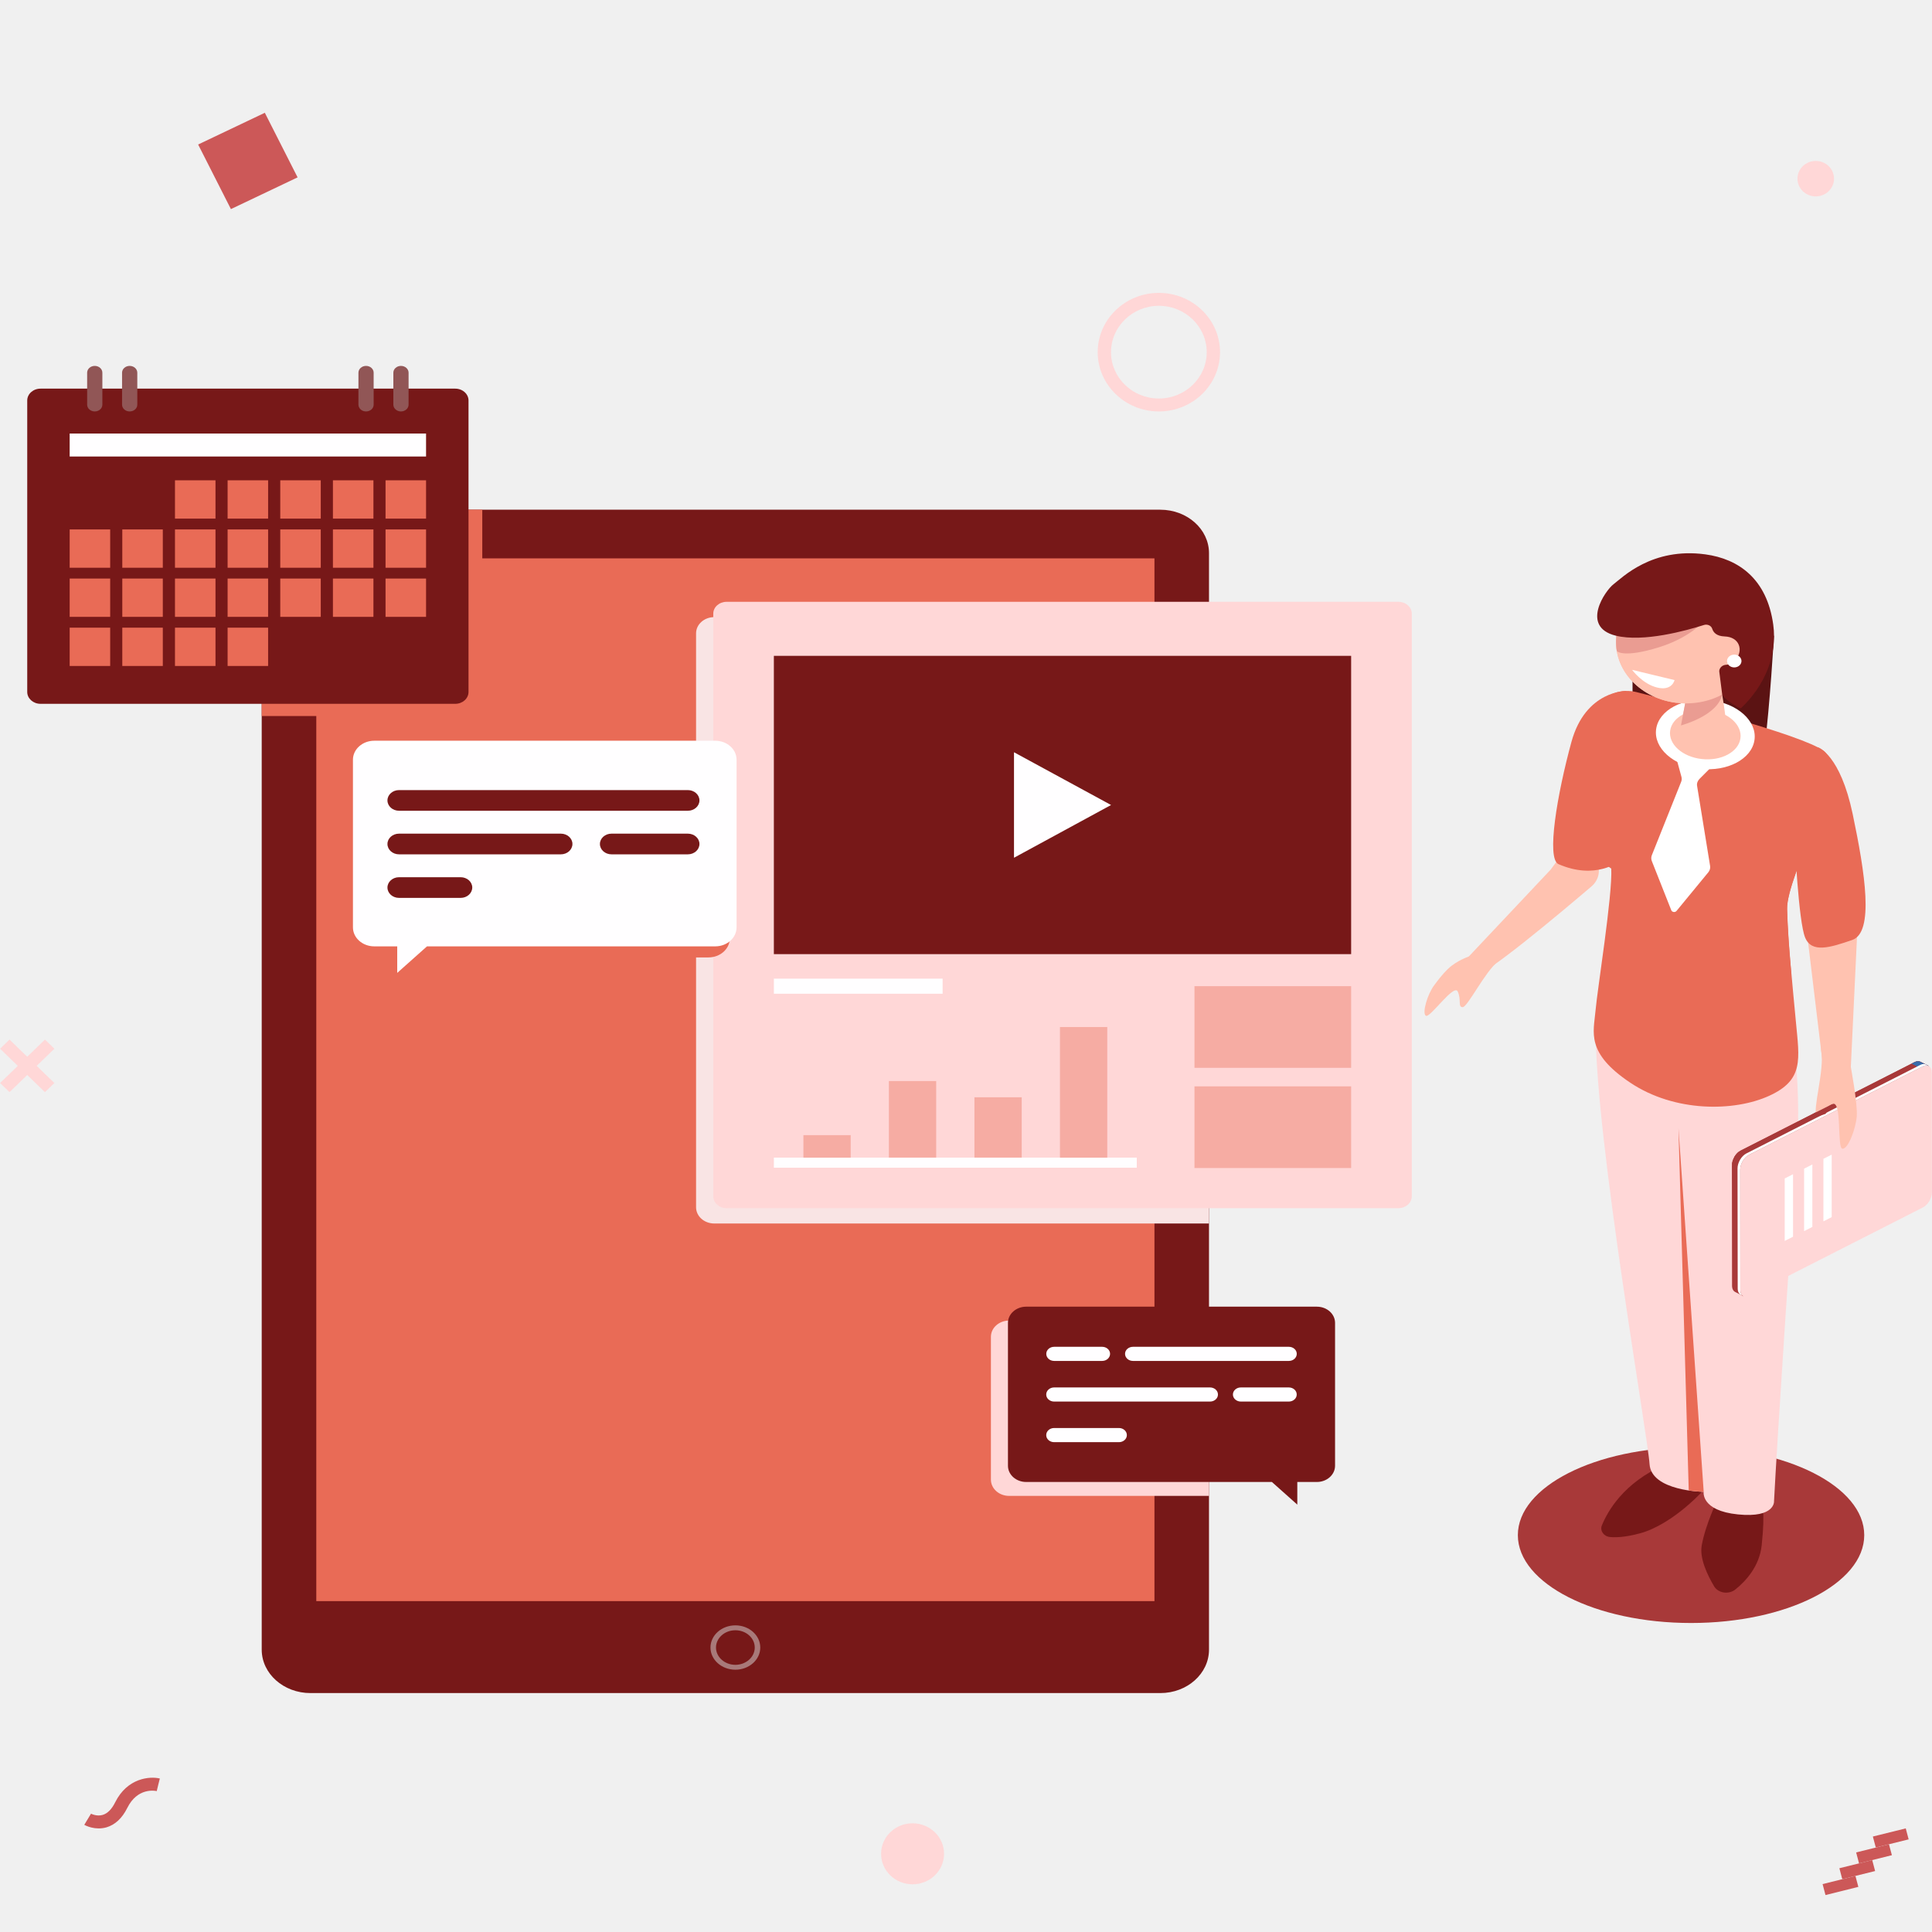
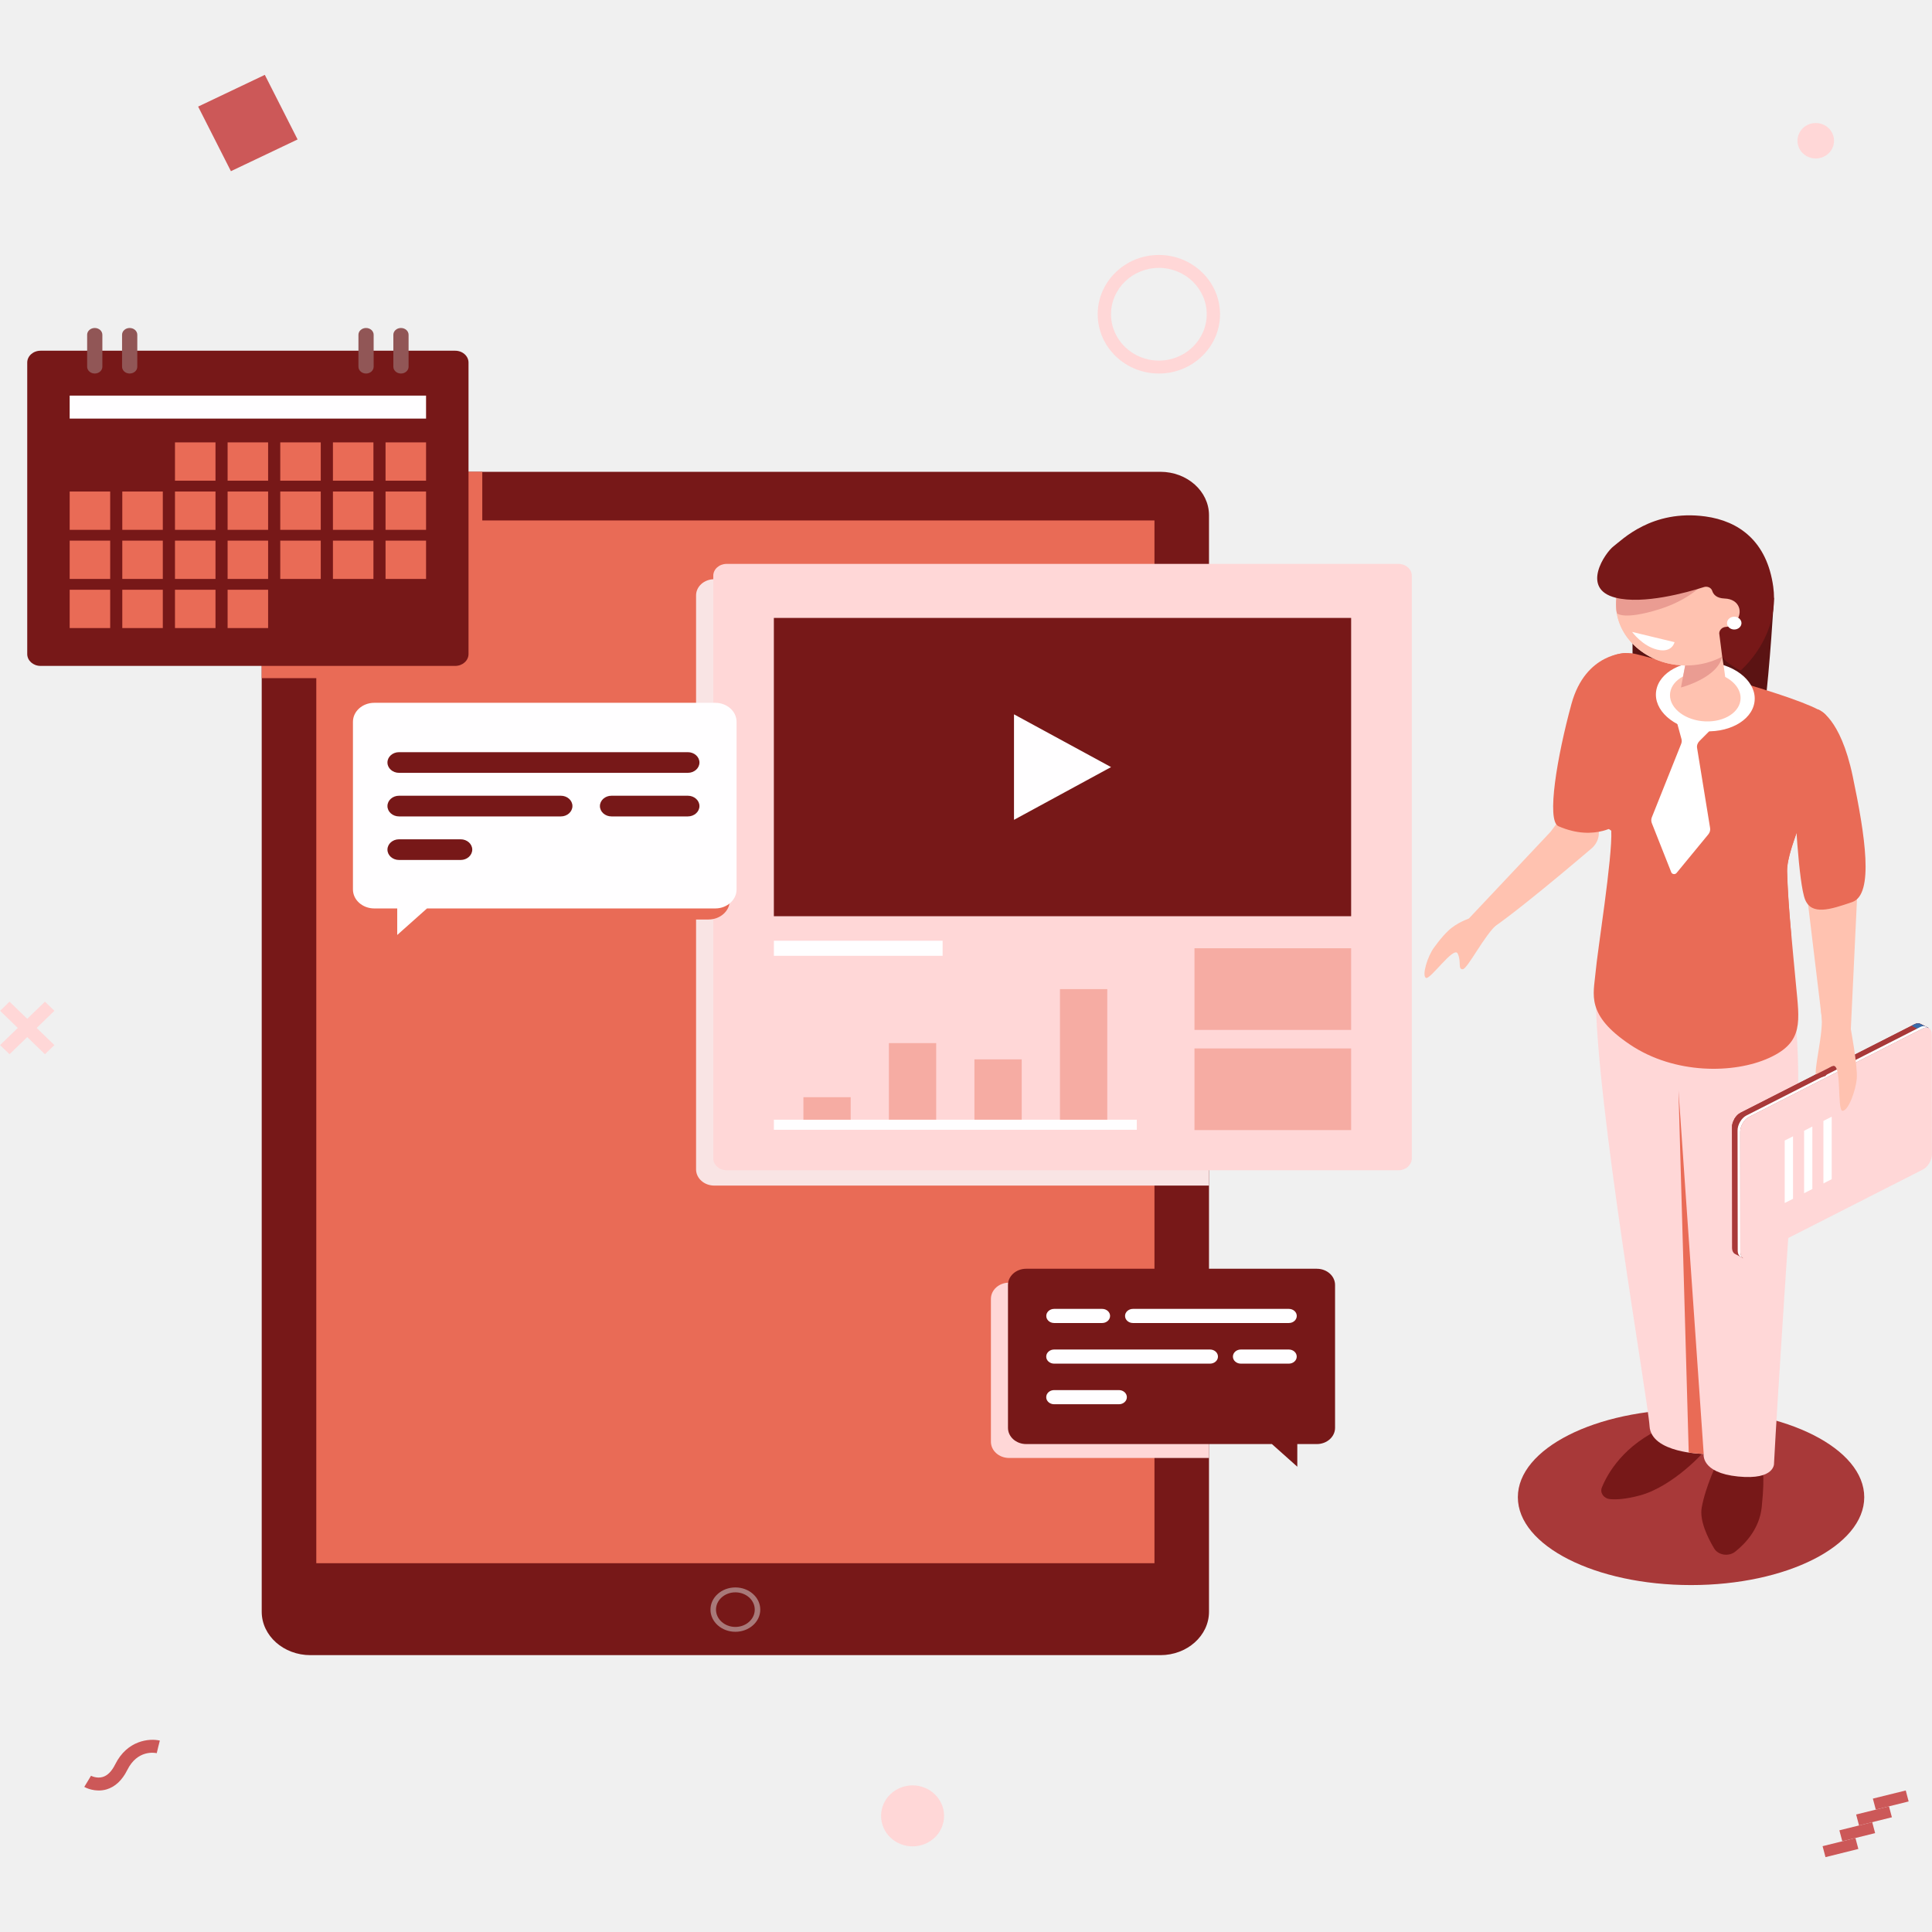
- <svg xmlns="http://www.w3.org/2000/svg" version="1.1" id="Layer_1" x="0px" y="0px" width="300px" height="300px" viewBox="0 -100 300 300" enable-background="new 0 -100 300 300" xml:space="preserve">
+ <svg xmlns="http://www.w3.org/2000/svg" version="1.1" id="Layer_1" x="0px" y="0px" width="300px" height="300px" viewBox="0 -94.112 300 300" enable-background="new 0 -94.112 300 300" xml:space="preserve">
  <g>
    <g>
-       <path fill="#771818" d="M180.176,162.9H48.206c-4.175,0-7.567-3.02-7.567-6.744V-14.106c0-3.723,3.388-6.746,7.567-6.746H180.17    c4.178,0,7.563,3.023,7.563,6.746v170.263C187.732,159.882,184.348,162.9,180.176,162.9z" />
+       <path fill="#771818" d="M180.176,162.9H48.206c-4.175,0-7.567-3.021-7.567-6.744V-14.106c0-3.723,3.388-6.746,7.567-6.746H180.17    c4.178,0,7.563,3.023,7.563,6.746v170.263C187.732,159.882,184.348,162.9,180.176,162.9z" />
      <rect x="49.114" y="-13.297" fill="#E96B56" width="130.15" height="161.919" />
      <g>
-         <path fill="#A87979" d="M114.188,159.271c-2.133,0-3.866-1.541-3.866-3.443c0-1.898,1.73-3.444,3.866-3.444     s3.866,1.546,3.866,3.444C118.055,157.729,116.32,159.271,114.188,159.271z M114.188,153.145c-1.657,0-3.009,1.203-3.009,2.684     c0,1.477,1.353,2.684,3.009,2.684c1.657,0,3.01-1.207,3.01-2.684C117.201,154.348,115.849,153.145,114.188,153.145z" />
+         <path fill="#A87979" d="M114.188,159.271c-2.133,0-3.866-1.541-3.866-3.443c0-1.898,1.73-3.444,3.866-3.444     s3.866,1.546,3.866,3.444C118.055,157.729,116.32,159.271,114.188,159.271z M114.188,153.145c-1.657,0-3.009,1.203-3.009,2.686     c0,1.479,1.353,2.686,3.009,2.686c1.657,0,3.01-1.207,3.01-2.686C117.201,154.348,115.849,153.145,114.188,153.145z" />
      </g>
    </g>
    <g>
      <path fill="#F9E4E4" d="M187.732-4.174h-76.821c-1.559,0-2.826,1.126-2.826,2.52v89.118c0,1.39,1.26,2.521,2.826,2.521h76.821    V-4.174z" />
      <path fill="#FFD7D7" d="M217.152,87.604H112.82c-1.139,0-2.063-0.828-2.063-1.845V-4.709c0-1.015,0.925-1.841,2.063-1.841h104.339    c1.144,0,2.065,0.826,2.065,1.841V85.76C219.215,86.777,218.303,87.604,217.152,87.604z" />
      <rect x="120.165" y="1.839" fill="#771818" width="89.64" height="46.319" />
      <rect x="120.165" y="51.965" fill="#FFFEFF" width="26.206" height="2.342" />
      <rect x="185.477" y="53.132" opacity="0.4" fill="#E96B56" enable-background="new    " width="24.328" height="12.681" />
      <rect x="185.477" y="68.689" opacity="0.4" fill="#E96B56" enable-background="new    " width="24.328" height="12.681" />
      <rect x="120.165" y="79.755" fill="#FFFEFF" width="56.356" height="1.567" />
      <g>
        <rect x="124.753" y="76.261" opacity="0.4" fill="#E96B56" enable-background="new    " width="7.342" height="3.501" />
        <rect x="138.029" y="67.863" opacity="0.4" fill="#E96B56" enable-background="new    " width="7.341" height="11.892" />
        <rect x="151.311" y="70.386" opacity="0.4" fill="#E96B56" enable-background="new    " width="7.34" height="9.369" />
        <rect x="164.592" y="59.475" opacity="0.4" fill="#E96B56" enable-background="new    " width="7.344" height="20.287" />
      </g>
      <polygon fill="#FFFEFF" points="157.453,16.809 157.453,33.191 172.525,25.001   " />
    </g>
    <g>
      <path fill="#E96B56" d="M110.001,16.736H57.065c-1.833,0-3.316,1.322-3.316,2.958v26.019c0,1.633,1.483,2.956,3.316,2.956h3.555    v4.118l4.624-4.118h44.758c1.834,0,3.317-1.323,3.317-2.956v-26.02C113.318,18.061,111.836,16.736,110.001,16.736z" />
      <path fill="#FFFEFF" d="M111.058,15.019H58.12c-1.832,0-3.315,1.322-3.315,2.957v26.019c0,1.635,1.483,2.956,3.315,2.956h3.561    v4.119l4.623-4.119h44.755c1.834,0,3.315-1.321,3.315-2.956V17.976C114.374,16.341,112.893,15.019,111.058,15.019z" />
      <g>
        <path fill="#771818" d="M106.809,25.893H61.962c-0.995,0-1.799-0.718-1.799-1.603l0,0c0-0.887,0.804-1.605,1.799-1.605h44.847     c0.993,0,1.801,0.718,1.801,1.605l0,0C108.609,25.178,107.801,25.893,106.809,25.893z" />
        <path fill="#771818" d="M87.089,32.661H61.962c-0.995,0-1.799-0.719-1.799-1.608l0,0c0-0.885,0.804-1.604,1.799-1.604h25.127     c0.995,0,1.798,0.718,1.798,1.604l0,0C88.884,31.942,88.083,32.661,87.089,32.661z" />
        <path fill="#771818" d="M106.809,32.661H94.953c-0.993,0-1.798-0.719-1.798-1.608l0,0c0-0.885,0.805-1.604,1.798-1.604h11.856     c0.993,0,1.801,0.718,1.801,1.604l0,0C108.609,31.942,107.801,32.661,106.809,32.661z" />
        <path fill="#771818" d="M71.529,39.425h-9.567c-0.995,0-1.799-0.721-1.799-1.607l0,0c0-0.886,0.804-1.604,1.799-1.604h9.567     c0.998,0,1.803,0.718,1.803,1.604l0,0C73.326,38.704,72.522,39.425,71.529,39.425z" />
      </g>
    </g>
    <g>
-       <path fill="#FFD7D7" d="M187.732,105.057h-31.039c-1.56,0-2.824,1.127-2.824,2.521v22.182c0,1.391,1.266,2.521,2.824,2.521h31.039    V105.057z" />
-       <path fill="#771818" d="M159.341,102.9h45.138c1.56,0,2.828,1.125,2.828,2.516v22.189c0,1.385-1.264,2.517-2.828,2.517h-3.035    v3.515l-3.943-3.515h-38.158c-1.559,0-2.828-1.126-2.828-2.517v-22.189C156.512,104.033,157.782,102.9,159.341,102.9z" />
+       <path fill="#FFD7D7" d="M187.732,105.057h-31.039c-1.562,0-2.824,1.127-2.824,2.521v22.182c0,1.391,1.266,2.521,2.824,2.521    h31.039V105.057z" />
+       <path fill="#771818" d="M159.341,102.9h45.138c1.562,0,2.828,1.125,2.828,2.516v22.189c0,1.385-1.264,2.517-2.828,2.517h-3.035    v3.515l-3.941-3.515h-38.158c-1.559,0-2.826-1.126-2.826-2.517v-22.189C156.512,104.033,157.782,102.9,159.341,102.9z" />
      <g>
        <path fill="#FFFEFF" d="M192.676,117.634h7.45c0.687,0,1.229-0.491,1.229-1.093l0,0c0-0.611-0.543-1.1-1.229-1.1h-7.45     c-0.678,0-1.229,0.488-1.229,1.1l0,0C191.445,117.143,191.998,117.634,192.676,117.634z" />
-         <path fill="#FFFEFF" d="M163.686,117.634h24.209c0.679,0,1.229-0.491,1.229-1.093l0,0c0-0.611-0.55-1.1-1.229-1.1h-24.209     c-0.678,0-1.229,0.488-1.229,1.1l0,0C162.453,117.143,163.008,117.634,163.686,117.634z" />
+         <path fill="#FFFEFF" d="M163.686,117.634h24.209c0.681,0,1.229-0.491,1.229-1.093l0,0c0-0.611-0.55-1.1-1.229-1.1h-24.209     c-0.678,0-1.229,0.488-1.229,1.1l0,0C162.453,117.143,163.008,117.634,163.686,117.634z" />
        <path fill="#FFFEFF" d="M163.686,123.939h10.063c0.679,0,1.229-0.489,1.229-1.096l0,0c0-0.611-0.551-1.102-1.229-1.102h-10.063     c-0.678,0-1.229,0.49-1.229,1.102l0,0C162.453,123.45,163.008,123.939,163.686,123.939z" />
        <path fill="#FFFEFF" d="M171.143,111.325h-7.449c-0.686,0-1.229-0.491-1.229-1.101l0,0c0-0.604,0.544-1.093,1.229-1.093h7.449     c0.678,0,1.229,0.488,1.229,1.093l0,0C172.371,110.834,171.813,111.325,171.143,111.325z" />
-         <path fill="#FFFEFF" d="M200.132,111.325h-24.204c-0.682,0-1.232-0.491-1.232-1.101l0,0c0-0.604,0.552-1.093,1.232-1.093h24.204     c0.681,0,1.229,0.488,1.229,1.093l0,0C201.361,110.834,200.813,111.325,200.132,111.325z" />
+         <path fill="#FFFEFF" d="M200.132,111.325h-24.204c-0.682,0-1.232-0.491-1.232-1.101l0,0c0-0.604,0.554-1.093,1.232-1.093h24.204     c0.681,0,1.229,0.488,1.229,1.093l0,0C201.361,110.834,200.813,111.325,200.132,111.325z" />
      </g>
    </g>
    <g>
      <path fill="#E96B56" d="M51.001-20.853c-5.723,0-10.356,4.135-10.356,9.233v22.808h31.418c1.559,0,2.826-1.125,2.826-2.52v-29.521    H51.001z" />
      <path fill="#771818" d="M6.293,9.289h64.395c1.138,0,2.063-0.825,2.063-1.84v-45.262c0-1.014-0.925-1.839-2.063-1.839H6.293    c-1.139,0-2.064,0.825-2.064,1.839V7.449C4.229,8.464,5.154,9.289,6.293,9.289z" />
      <path fill="#915656" d="M14.716-36.111L14.716-36.111c-0.659,0-1.184-0.475-1.184-1.054v-4.962c0-0.585,0.529-1.056,1.184-1.056    l0,0c0.653,0,1.179,0.476,1.179,1.056v4.962C15.895-36.585,15.373-36.111,14.716-36.111z" />
      <path fill="#915656" d="M20.135-36.111L20.135-36.111c-0.656,0-1.182-0.475-1.182-1.054v-4.962c0-0.585,0.532-1.056,1.182-1.056    l0,0c0.657,0,1.184,0.476,1.184,1.056v4.962C21.326-36.585,20.792-36.111,20.135-36.111z" />
      <path fill="#915656" d="M62.261-36.111L62.261-36.111c0.656,0,1.184-0.475,1.184-1.054v-4.962c0-0.585-0.534-1.056-1.184-1.056    l0,0c-0.657,0-1.182,0.476-1.182,1.056v4.962C61.082-36.585,61.611-36.111,62.261-36.111z" />
      <path fill="#915656" d="M56.84-36.111L56.84-36.111c0.659,0,1.181-0.475,1.181-1.054v-4.962c0-0.585-0.529-1.056-1.181-1.056l0,0    c-0.656,0-1.182,0.476-1.182,1.056v4.962C55.661-36.585,56.184-36.111,56.84-36.111z" />
      <g>
        <rect x="10.818" y="-2.536" fill="#E96B56" width="6.291" height="5.949" />
        <rect x="18.99" y="-2.536" fill="#E96B56" width="6.29" height="5.949" />
        <rect x="27.171" y="-17.789" fill="#E96B56" width="6.291" height="5.949" />
        <rect x="35.343" y="-17.789" fill="#E96B56" width="6.29" height="5.949" />
        <rect x="27.171" y="-10.163" fill="#E96B56" width="6.291" height="5.948" />
        <rect x="35.343" y="-10.163" fill="#E96B56" width="6.29" height="5.948" />
        <rect x="43.519" y="-10.163" fill="#E96B56" width="6.289" height="5.948" />
        <rect x="43.519" y="-17.789" fill="#E96B56" width="6.289" height="5.949" />
        <rect x="43.519" y="-25.419" fill="#E96B56" width="6.289" height="5.95" />
        <rect x="35.343" y="-25.419" fill="#E96B56" width="6.29" height="5.95" />
        <rect x="27.171" y="-25.419" fill="#E96B56" width="6.291" height="5.95" />
        <rect x="18.99" y="-17.789" fill="#E96B56" width="6.29" height="5.949" />
        <rect x="18.99" y="-10.163" fill="#E96B56" width="6.29" height="5.948" />
        <rect x="27.171" y="-2.536" fill="#E96B56" width="6.291" height="5.949" />
        <rect x="35.343" y="-2.536" fill="#E96B56" width="6.29" height="5.949" />
        <rect x="51.697" y="-10.163" fill="#E96B56" width="6.289" height="5.948" />
        <rect x="51.697" y="-17.789" fill="#E96B56" width="6.289" height="5.949" />
        <rect x="51.697" y="-25.419" fill="#E96B56" width="6.289" height="5.95" />
        <rect x="10.818" y="-17.789" fill="#E96B56" width="6.291" height="5.949" />
        <rect x="10.818" y="-10.163" fill="#E96B56" width="6.291" height="5.948" />
        <rect x="59.868" y="-10.163" fill="#E96B56" width="6.291" height="5.948" />
        <rect x="59.868" y="-17.789" fill="#E96B56" width="6.291" height="5.949" />
        <rect x="59.868" y="-25.419" fill="#E96B56" width="6.291" height="5.95" />
      </g>
      <rect x="10.818" y="-32.682" fill="#FFFEFF" width="55.34" height="3.569" />
    </g>
  </g>
  <g>
-     <path fill="#A83939" d="M262.587,124.73c14.853,0,26.892,6.109,26.892,13.645s-12.039,13.643-26.892,13.643   c-14.854,0-26.896-6.107-26.896-13.643S247.732,124.73,262.587,124.73z" />
+     <path fill="#A83939" d="M262.587,124.73c14.853,0,26.892,6.109,26.892,13.645s-12.039,13.643-26.892,13.643   c-14.854,0-26.896-6.105-26.896-13.643S247.732,124.73,262.587,124.73z" />
    <g>
      <path fill="#5B1313" d="M275.457-1.277c0,0-0.591,10.604-1.505,17.737c-0.921,7.125-20.454-5.478-20.454-5.478V2.866    L275.457-1.277z" />
      <g>
-         <path fill="#771818" d="M265.053,130.684c-0.296,0.647-5.354,6.063-10.419,7.416c-2.202,0.588-3.681,0.664-4.653,0.565     c-0.976-0.103-1.572-0.981-1.244-1.797c0.871-2.152,3.373-6.642,9.715-9.405C267.034,123.721,265.053,130.684,265.053,130.684z" />
+         <path fill="#771818" d="M265.053,130.684c-0.296,0.647-5.354,6.063-10.419,7.416c-2.202,0.588-3.681,0.664-4.653,0.565     c-0.976-0.103-1.57-0.981-1.244-1.797c0.871-2.152,3.373-6.642,9.717-9.405C267.034,123.721,265.053,130.684,265.053,130.684z" />
        <path fill="#771818" d="M266.738,132.764c0,0-1.912,3.93-2.495,7.217c-0.359,2.01,0.896,4.611,1.924,6.342     c0.644,1.07,2.265,1.311,3.285,0.501c1.655-1.321,3.761-3.615,4.106-6.902c0.586-5.541,0-6.511,0-6.511L266.738,132.764z" />
        <path fill="#FFD7D7" d="M278.93,65.756c0,0,0.662,6.992,0,14.733c-0.658,7.731-3.021,43.913-3.459,52.614     c0,0,0.215,2.637-5.59,2.056c-5.804-0.578-5.337-3.507-5.337-3.507s-8.149-0.094-8.403-4.321     c-0.258-4.22-8.352-50.417-8.352-67.024L278.93,65.756z" />
        <g>
-           <path fill="#FFC2B0" d="M244.779,29.601l-3.995,5.434l-13.724,14.569c0,0,0.471,1.354,2.184,1.703      c1.34,0.28,12.876-9.404,17.859-13.646c1.33-1.126,1.545-2.929,0.523-4.278L244.779,29.601z" />
-           <path fill="#E96B56" d="M252.572,7.288c0,0-6.35-0.144-8.559,7.912c-2.203,8.055-3.929,18.147-2.012,18.983      c5.766,2.516,9.414-0.428,9.414-0.428L252.572,7.288z" />
-           <path fill="#E96B56" d="M250.671,7.635c1.081-0.396,2.297-0.45,3.427-0.169c5.399,1.366,25.727,6.606,29.073,9.123      c3.872,2.903-5.801,19.239-5.666,24.592c0.142,5.353,0.827,11.668,1.363,17.492c0.538,5.824,1.271,9.011-4.15,11.483      c-5.421,2.478-14.67,2.588-21.588-2.049c-6.926-4.635-5.673-7.81-5.378-11.17c0.29-3.367,2.65-17.928,2.445-22.059      c0,0-2.438-1.579-4.241-4.287c-1.808-2.708,1.381-7.688,2.706-10.926c1.322-3.239-0.755-6.943-0.338-9.58      C248.527,8.721,249.516,8.055,250.671,7.635z" />
-           <path fill="#FFFFFF" d="M266.201,18.635l-2.313,2.324c-0.294,0.301-0.437,0.702-0.361,1.099l2.015,12.395      c0.062,0.346-0.039,0.702-0.269,0.986l-4.943,6.01c-0.217,0.267-0.688,0.206-0.813-0.105l-3.025-7.644      c-0.111-0.292-0.111-0.605,0-0.892l4.557-11.408c0.102-0.251,0.115-0.518,0.045-0.772l-0.811-2.976L266.201,18.635z" />
-           <path fill="#FFFFFF" d="M257.167,13.198c-0.431,2.944,2.646,5.709,6.856,6.182c4.215,0.475,7.986-1.527,8.41-4.465      c0.43-2.944-2.646-5.711-6.858-6.186C261.359,8.258,257.59,10.26,257.167,13.198z" />
+           <path fill="#FFC2B0" d="M244.779,29.601l-3.995,5.434l-13.724,14.569c0,0,0.471,1.354,2.184,1.703      c1.34,0.28,12.876-9.404,17.859-13.646c1.33-1.126,1.545-2.929,0.521-4.278L244.779,29.601z" />
+           <path fill="#E96B56" d="M252.572,7.288c0,0-6.35-0.144-8.559,7.912c-2.203,8.055-3.931,18.147-2.014,18.983      c5.768,2.516,9.414-0.428,9.414-0.428L252.572,7.288z" />
+           <path fill="#E96B56" d="M250.671,7.635c1.081-0.396,2.297-0.45,3.427-0.169c5.399,1.366,25.729,6.606,29.073,9.123      c3.872,2.903-5.801,19.239-5.666,24.592c0.142,5.353,0.827,11.668,1.363,17.492c0.538,5.824,1.271,9.011-4.149,11.483      c-5.422,2.478-14.671,2.588-21.589-2.049c-6.926-4.635-5.673-7.81-5.378-11.17c0.29-3.367,2.65-17.928,2.445-22.059      c0,0-2.438-1.579-4.241-4.287c-1.808-2.708,1.381-7.688,2.706-10.926c1.322-3.239-0.755-6.943-0.338-9.58      C248.527,8.721,249.516,8.055,250.671,7.635z" />
+           <path fill="#FFFFFF" d="M266.201,18.635l-2.313,2.324c-0.296,0.301-0.438,0.702-0.361,1.099l2.015,12.395      c0.062,0.346-0.039,0.702-0.269,0.986l-4.943,6.01c-0.217,0.267-0.688,0.206-0.813-0.105l-3.025-7.644      c-0.111-0.292-0.111-0.605,0-0.892l4.557-11.408c0.102-0.251,0.115-0.518,0.045-0.772l-0.811-2.976L266.201,18.635z" />
+           <path fill="#FFFFFF" d="M257.167,13.198c-0.431,2.944,2.646,5.709,6.856,6.182c4.215,0.475,7.984-1.527,8.41-4.465      c0.43-2.944-2.646-5.711-6.858-6.186C261.359,8.258,257.59,10.26,257.167,13.198z" />
          <path fill="#FFC2B0" d="M259.343,13.443c-0.31,2.101,1.888,4.082,4.903,4.419c3.012,0.34,5.703-1.092,6.005-3.196      c0.31-2.103-1.888-4.081-4.899-4.421C262.346,9.913,259.648,11.343,259.343,13.443z" />
          <path fill="#FFC2B0" d="M262.339,6.541c0,0,3.667-2.656,4.386-1.31c0.719,1.343,1.315,7.102,1.315,7.102l-7.287,1.717      l1.108-5.835C261.861,8.218,260.404,7.132,262.339,6.541z" />
          <ellipse fill="#FFC2B0" cx="261.811" cy="-0.334" rx="10.883" ry="9.556" />
-           <path fill="#EA9C92" d="M267.234,6.902c0.062,0.301,0.121,0.626,0.188,0.954c-0.731,3.323-6.401,4.784-6.401,4.784l0.84-4.416      c0,0-0.687-0.512-0.493-1.025C263.607,6.574,266.43,6.029,267.234,6.902z" />
+           <path fill="#EA9C92" d="M267.234,6.902c0.062,0.301,0.121,0.626,0.188,0.954c-0.73,3.323-6.4,4.784-6.4,4.784l0.84-4.416      c0,0-0.688-0.512-0.492-1.025C263.607,6.574,266.43,6.029,267.234,6.902z" />
          <ellipse fill="#FFC2B0" cx="261.811" cy="-0.334" rx="10.883" ry="9.556" />
          <polygon fill="#FFC2B0" points="288.611,40.127 287.395,65.708 283.141,66.092 280.366,43.064     " />
          <path fill="#E96B56" d="M274.623,37.987c0.229-0.892,2.093-1.624,2.376-2.782c1.46-5.961,1.813-14.746,1.813-14.746L280,32.465      c-1.367,3.556-2.553,6.828-2.51,8.72c0.08,3.143,0.359,6.618,0.672,10.125v0.01C278.177,51.316,273.213,43.448,274.623,37.987z" />
-           <path fill="#E96B56" d="M282.355,16.065c0,0,3.397,1.144,5.326,10.324c1.928,9.184,3.364,18.386-0.07,19.571      c-3.434,1.186-6.305,2.078-7.313-0.38c-1.004-2.46-1.632-14.297-1.761-18.55C278.42,22.771,278.23,16.905,282.355,16.065z" />
-           <path fill="#FFC2B0" d="M228.068,48.538c0,0-1.84,0.595-3.178,1.868c-1.092,1.049-1.692,1.936-2.17,2.557      c-1.063,1.391-1.947,4.396-1.307,4.768c0.643,0.379,4.35-5.026,4.939-3.772c0.599,1.255-0.006,2.42,0.76,2.435      c0.767,0.019,3.42-5.431,5.508-7.119C234.719,47.591,228.068,48.538,228.068,48.538z" />
+           <path fill="#E96B56" d="M282.355,16.065c0,0,3.396,1.144,5.326,10.324c1.928,9.184,3.362,18.386-0.07,19.571      c-3.436,1.186-6.305,2.078-7.313-0.38c-1.004-2.46-1.632-14.297-1.761-18.55C278.42,22.771,278.23,16.905,282.355,16.065z" />
+           <path fill="#FFC2B0" d="M228.068,48.538c0,0-1.84,0.595-3.178,1.868c-1.094,1.049-1.692,1.936-2.17,2.557      c-1.063,1.391-1.947,4.396-1.309,4.768c0.645,0.379,4.352-5.026,4.938-3.772c0.601,1.255-0.006,2.42,0.76,2.435      c0.769,0.019,3.422-5.431,5.51-7.119C234.719,47.591,228.068,48.538,228.068,48.538z" />
        </g>
        <path fill="#E96B56" d="M264.549,131.646c0,0-1.011-0.01-2.324-0.213l0,0l-1.592-56.231L264.549,131.646z" />
      </g>
      <g>
-         <path fill="#A83939" d="M270.707,101.271l2.264-2.601l23.813-12.116c0.766-0.389,1.383-1.425,1.383-2.322L298.146,67.1     l1.367-1.572l-1.291-0.652l0,0c-0.236-0.137-0.574-0.132-0.931,0.046L270.307,78.65c-0.769,0.396-1.382,1.432-1.382,2.33     l0.026,18.649c0,0.503,0.199,0.856,0.501,0.994l0,0L270.707,101.271z" />
-         <path fill="#A83939" d="M287.175,91.449l1.696-0.856l9.281-14.174l-0.012-9.31l1.365-1.575l-1.289-0.652l0,0     c-0.238-0.139-0.57-0.132-0.931,0.048l-26.989,13.732c-0.408,0.207-0.766,0.591-1.021,1.042L287.175,91.449z" />
+         <path fill="#A83939" d="M270.707,101.271l2.264-2.601l23.813-12.116c0.766-0.389,1.383-1.425,1.383-2.322L298.146,67.1     l1.367-1.572l-1.291-0.652l0,0c-0.236-0.137-0.574-0.132-0.933,0.046L270.307,78.65c-0.769,0.396-1.382,1.432-1.382,2.33     l0.026,18.649c0,0.503,0.199,0.856,0.501,0.994l0,0L270.707,101.271z" />
+         <path fill="#A83939" d="M287.175,91.449l1.696-0.856l9.281-14.174l-0.012-9.31l1.363-1.575l-1.289-0.652l0,0     c-0.236-0.139-0.568-0.132-0.931,0.048l-26.989,13.732c-0.406,0.207-0.768,0.591-1.021,1.042L287.175,91.449z" />
        <path fill="#396CAA" d="M298.906,66.229l0.604-0.693l-1.289-0.652l0,0c-0.242-0.139-0.57-0.139-0.934,0.044l-0.471,0.237     L298.906,66.229z" />
-         <path fill="#A83939" d="M270.057,78.807c-0.599,0.435-1.064,1.245-1.121,1.998l2.64,1.338l1.263-1.929L270.057,78.807z" />
+         <path fill="#A83939" d="M270.057,78.807c-0.599,0.435-1.063,1.245-1.121,1.998l2.642,1.338l1.263-1.929L270.057,78.807z" />
        <path fill="#FFD7D7" d="M271.594,79.311l26.983-13.733c0.769-0.39,1.383,0.022,1.383,0.922l0.026,18.657     c0,0.896-0.617,1.934-1.379,2.324l-26.992,13.734c-0.76,0.391-1.379-0.025-1.379-0.925l-0.021-18.657     C270.212,80.741,270.828,79.699,271.594,79.311z" />
-         <path fill="#FFFFFF" d="M271.186,79.1l26.988-13.735c0.45-0.226,0.844-0.175,1.102,0.09c-0.211-0.039-0.442,0-0.697,0.126     l-26.989,13.736c-0.763,0.389-1.376,1.426-1.376,2.322l0.021,18.656c0,0.366,0.104,0.646,0.289,0.83     c-0.412-0.068-0.694-0.445-0.694-1.042l-0.027-18.656C269.801,80.525,270.422,79.482,271.186,79.1z" />
+         <path fill="#FFFFFF" d="M271.186,79.1l26.988-13.735c0.45-0.226,0.844-0.175,1.102,0.09c-0.211-0.039-0.44,0-0.695,0.126     l-26.99,13.736c-0.763,0.389-1.376,1.426-1.376,2.322l0.021,18.656c0,0.366,0.104,0.646,0.289,0.83     c-0.412-0.068-0.692-0.445-0.692-1.042l-0.026-18.656C269.801,80.525,270.422,79.482,271.186,79.1z" />
      </g>
      <polygon fill="#FFFFFF" points="277.129,92.689 278.42,92.04 278.42,82.337 277.129,82.989   " />
      <polygon fill="#FFFFFF" points="280.139,91.168 281.421,90.516 281.421,80.814 280.139,81.473   " />
      <polygon fill="#FFFFFF" points="283.141,89.646 284.423,88.994 284.423,79.292 283.141,79.938   " />
-       <path fill="#FFC2B0" d="M287.359,65.489c0,0,1.129,5.972,0.959,7.885c-0.17,1.911-1.332,5.065-2.223,5.001    c-0.881-0.064-0.027-7.689-1.578-6.93c-1.549,0.755-1.713,2.061-2.418,1.599c-0.701-0.466,1.223-6.978,0.711-9.804    C282.298,60.414,287.359,65.489,287.359,65.489z" />
-       <path fill="#EA9C92" d="M257.637,0.497c-5.461,1.702-6.521,0.662-6.572,0.608c-0.051-0.289-0.09-0.58-0.11-0.88    c-0.07-1.062,0.063-2.086,0.358-3.058l14.156-1.676C265.469-4.505,263.239-1.248,257.637,0.497z" />
-       <path fill="#771818" d="M250.563-9.292c1.291-0.968,5.929-5.758,14.237-4.628c5.195,0.708,9.574,3.822,10.55,10.926    c0.654,4.79-1.348,9.5-5.033,12.987c-0.196-0.083-0.4-0.157-0.582-0.26c-2.082-1.205-2.312-1.868-2.312-1.875l-0.461-3.624    c0.011-0.512,0.45-0.97,1.038-1.003c0.45-0.021,1.001-0.218,1.521-0.816c1.199-1.37,0.648-3.514-1.738-3.59    c-1.254-0.047-1.736-0.635-1.912-1.194c-0.153-0.483-0.738-0.751-1.275-0.585c-2.714,0.865-9.406,2.727-13.716,1.656    C245.363-2.678,249.273-8.329,250.563-9.292z" />
+       <path fill="#FFC2B0" d="M287.359,65.489c0,0,1.129,5.972,0.959,7.885c-0.17,1.911-1.332,5.065-2.223,5.001    c-0.883-0.064-0.027-7.689-1.578-6.93c-1.551,0.755-1.713,2.061-2.418,1.599c-0.701-0.466,1.223-6.978,0.711-9.804    C282.298,60.414,287.359,65.489,287.359,65.489z" />
+       <path fill="#EA9C92" d="M257.637,0.497c-5.461,1.702-6.521,0.662-6.572,0.608c-0.051-0.289-0.09-0.58-0.108-0.88    c-0.07-1.062,0.063-2.086,0.356-3.058l14.156-1.676C265.469-4.505,263.239-1.248,257.637,0.497z" />
+       <path fill="#771818" d="M250.563-9.292c1.291-0.968,5.931-5.758,14.237-4.628c5.195,0.708,9.574,3.822,10.55,10.926    c0.654,4.79-1.348,9.5-5.033,12.987c-0.194-0.083-0.398-0.157-0.582-0.26c-2.082-1.205-2.312-1.868-2.312-1.875l-0.461-3.624    c0.011-0.512,0.45-0.97,1.038-1.003c0.45-0.021,1.001-0.218,1.521-0.816c1.199-1.37,0.646-3.514-1.738-3.59    c-1.254-0.047-1.736-0.635-1.912-1.194c-0.153-0.483-0.738-0.751-1.275-0.585c-2.714,0.865-9.406,2.727-13.716,1.656    C245.363-2.678,249.273-8.329,250.563-9.292z" />
      <path fill="#FFFFFF" d="M256.761,4.817l-3.329-0.804c0,0,1.592,2.196,3.91,2.753c2.319,0.559,2.68-1.164,2.68-1.164L256.761,4.817    z" />
      <polygon fill="#A83939" points="281.703,72.859 284.531,71.434 283.471,72.961 282.04,73.422   " />
    </g>
    <path fill="#FFFFFF" d="M268.169,2.644c0,0.545,0.504,0.993,1.122,0.993c0.625,0,1.125-0.448,1.125-0.993   c0-0.547-0.508-0.995-1.125-0.995C268.667,1.655,268.169,2.097,268.169,2.644z" />
  </g>
  <g>
    <polygon fill="#FFD7D7" points="1.479,69.589 0.013,68.169 6.981,61.426 8.446,62.846  " />
    <polygon fill="#FFD7D7" points="6.981,69.589 0.013,62.846 1.479,61.426 8.446,68.169  " />
  </g>
-   <path fill="#FFD7D7" d="M146.595,187.857c0,2.617-2.19,4.736-4.891,4.736c-2.703,0-4.89-2.115-4.89-4.736  c0-2.619,2.187-4.737,4.89-4.737C144.409,183.12,146.595,185.246,146.595,187.857z" />
+   <path fill="#FFD7D7" d="M146.595,187.857c0,2.617-2.19,4.734-4.891,4.734c-2.703,0-4.89-2.113-4.89-4.734  c0-2.619,2.187-4.737,4.89-4.737C144.409,183.12,146.595,185.246,146.595,187.857z" />
  <g>
-     <path fill="#CC5858" d="M13.086,183.359l1.047-1.731c0,0,0.882,0.47,1.82,0.187c0.756-0.225,1.406-0.893,1.937-1.963   c1.881-3.771,5.355-4.062,6.93-3.686l-0.496,1.955l0.25-0.977l-0.236,0.977c-0.299-0.066-2.996-0.564-4.571,2.607   c-0.797,1.605-1.887,2.619-3.225,3.018C14.747,184.26,13.247,183.449,13.086,183.359z" />
+     <path fill="#CC5858" d="M13.086,183.359l1.047-1.731c0,0,0.882,0.47,1.82,0.187c0.756-0.225,1.406-0.893,1.937-1.963   c1.881-3.771,5.355-4.062,6.93-3.686l-0.496,1.955l0.25-0.977l-0.236,0.977c-0.299-0.066-2.996-0.564-4.571,2.607   c-0.797,1.604-1.887,2.619-3.225,3.018C14.747,184.26,13.247,183.449,13.086,183.359z" />
  </g>
  <g>
    <polygon fill="#CC5858" points="291.27,186.881 290.818,185.175 295.924,183.911 296.373,185.617  " />
    <polygon fill="#CC5858" points="288.67,189.343 288.221,187.643 293.32,186.378 293.771,188.073  " />
    <polygon fill="#CC5858" points="286.068,191.798 285.619,190.098 290.718,188.834 291.168,190.534  " />
    <polygon fill="#CC5858" points="283.461,194.264 283.011,192.561 288.111,191.293 288.563,192.993  " />
  </g>
  <path fill="#FFD7D7" d="M179.947-36.111c-5.238,0-9.497-4.131-9.497-9.206c0-5.071,4.259-9.206,9.497-9.206s9.498,4.134,9.498,9.206  C189.453-40.242,185.188-36.111,179.947-36.111z M179.947-52.514c-4.092,0-7.43,3.23-7.43,7.198c0,3.968,3.338,7.197,7.43,7.197  c4.098,0,7.431-3.229,7.431-7.197C187.378-49.284,184.045-52.514,179.947-52.514z" />
  <polygon fill="#CC5858" points="46.21,-72.458 35.856,-67.531 30.767,-77.561 41.121,-82.488 " />
  <path fill="#FFD7D7" d="M284.787-72.255c0,1.521-1.271,2.753-2.842,2.753c-1.565,0-2.834-1.233-2.834-2.753  c0-1.525,1.269-2.753,2.834-2.753C283.518-75.012,284.787-73.78,284.787-72.255z" />
</svg>
